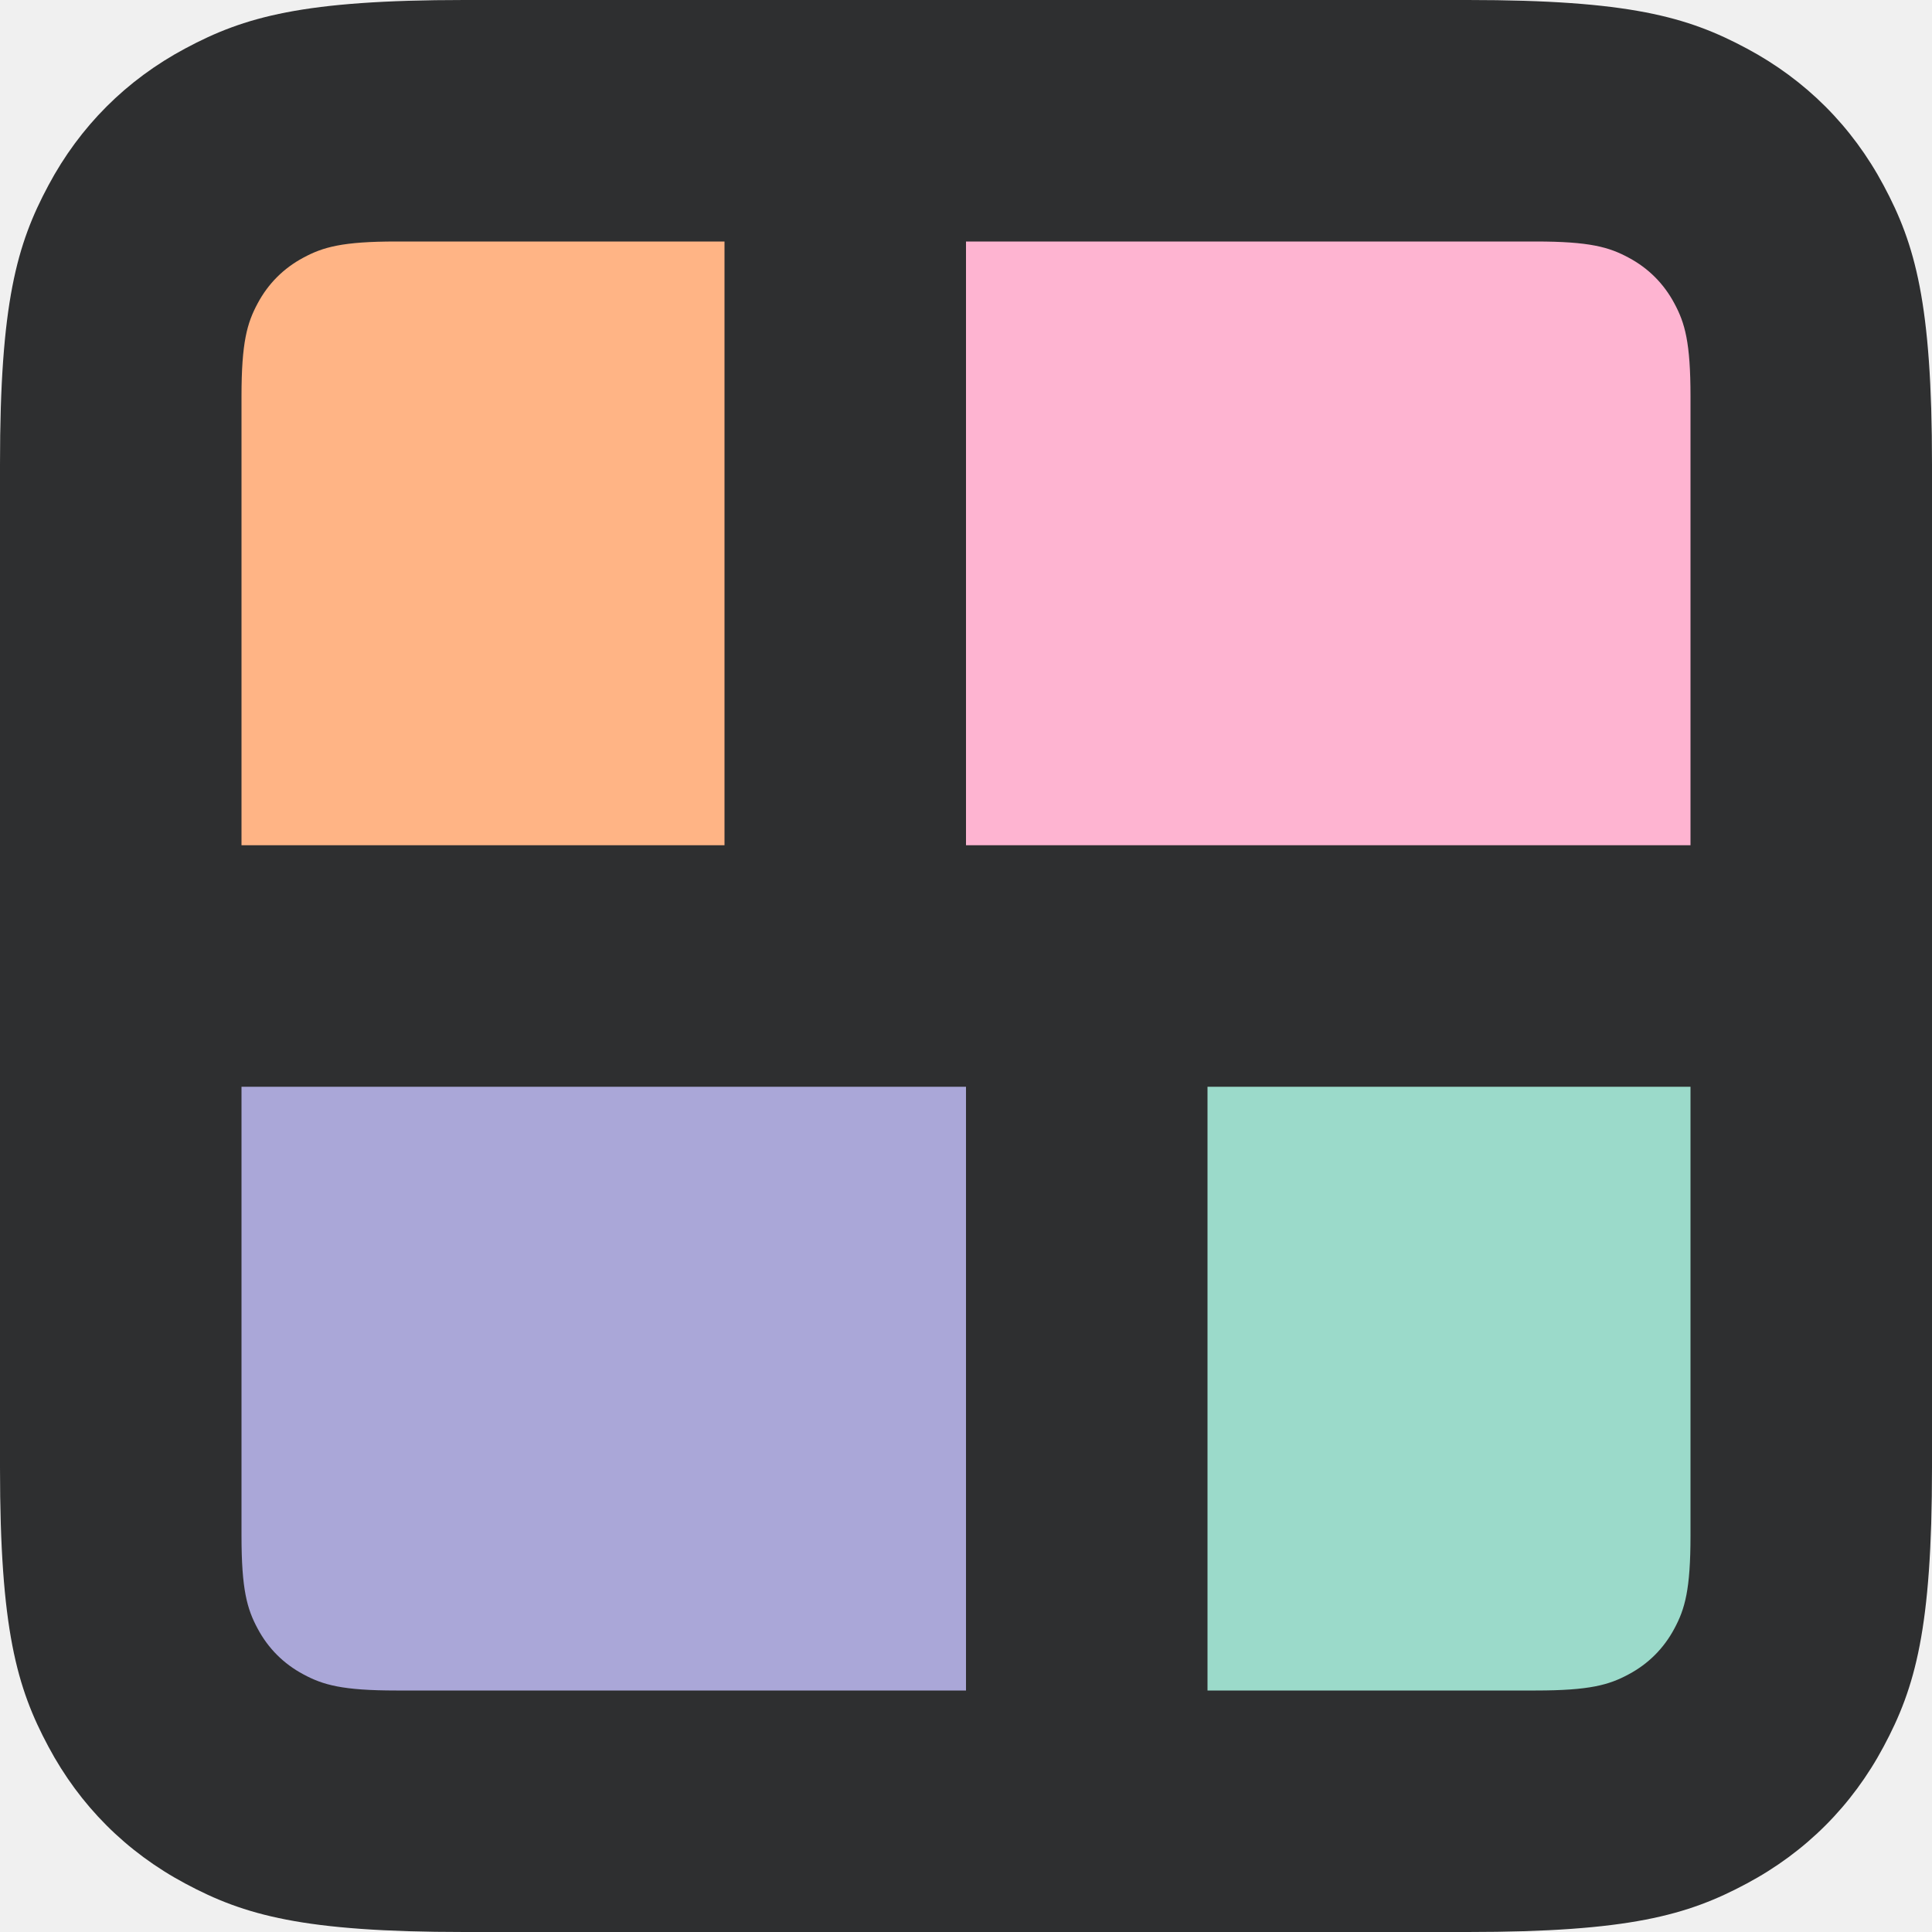
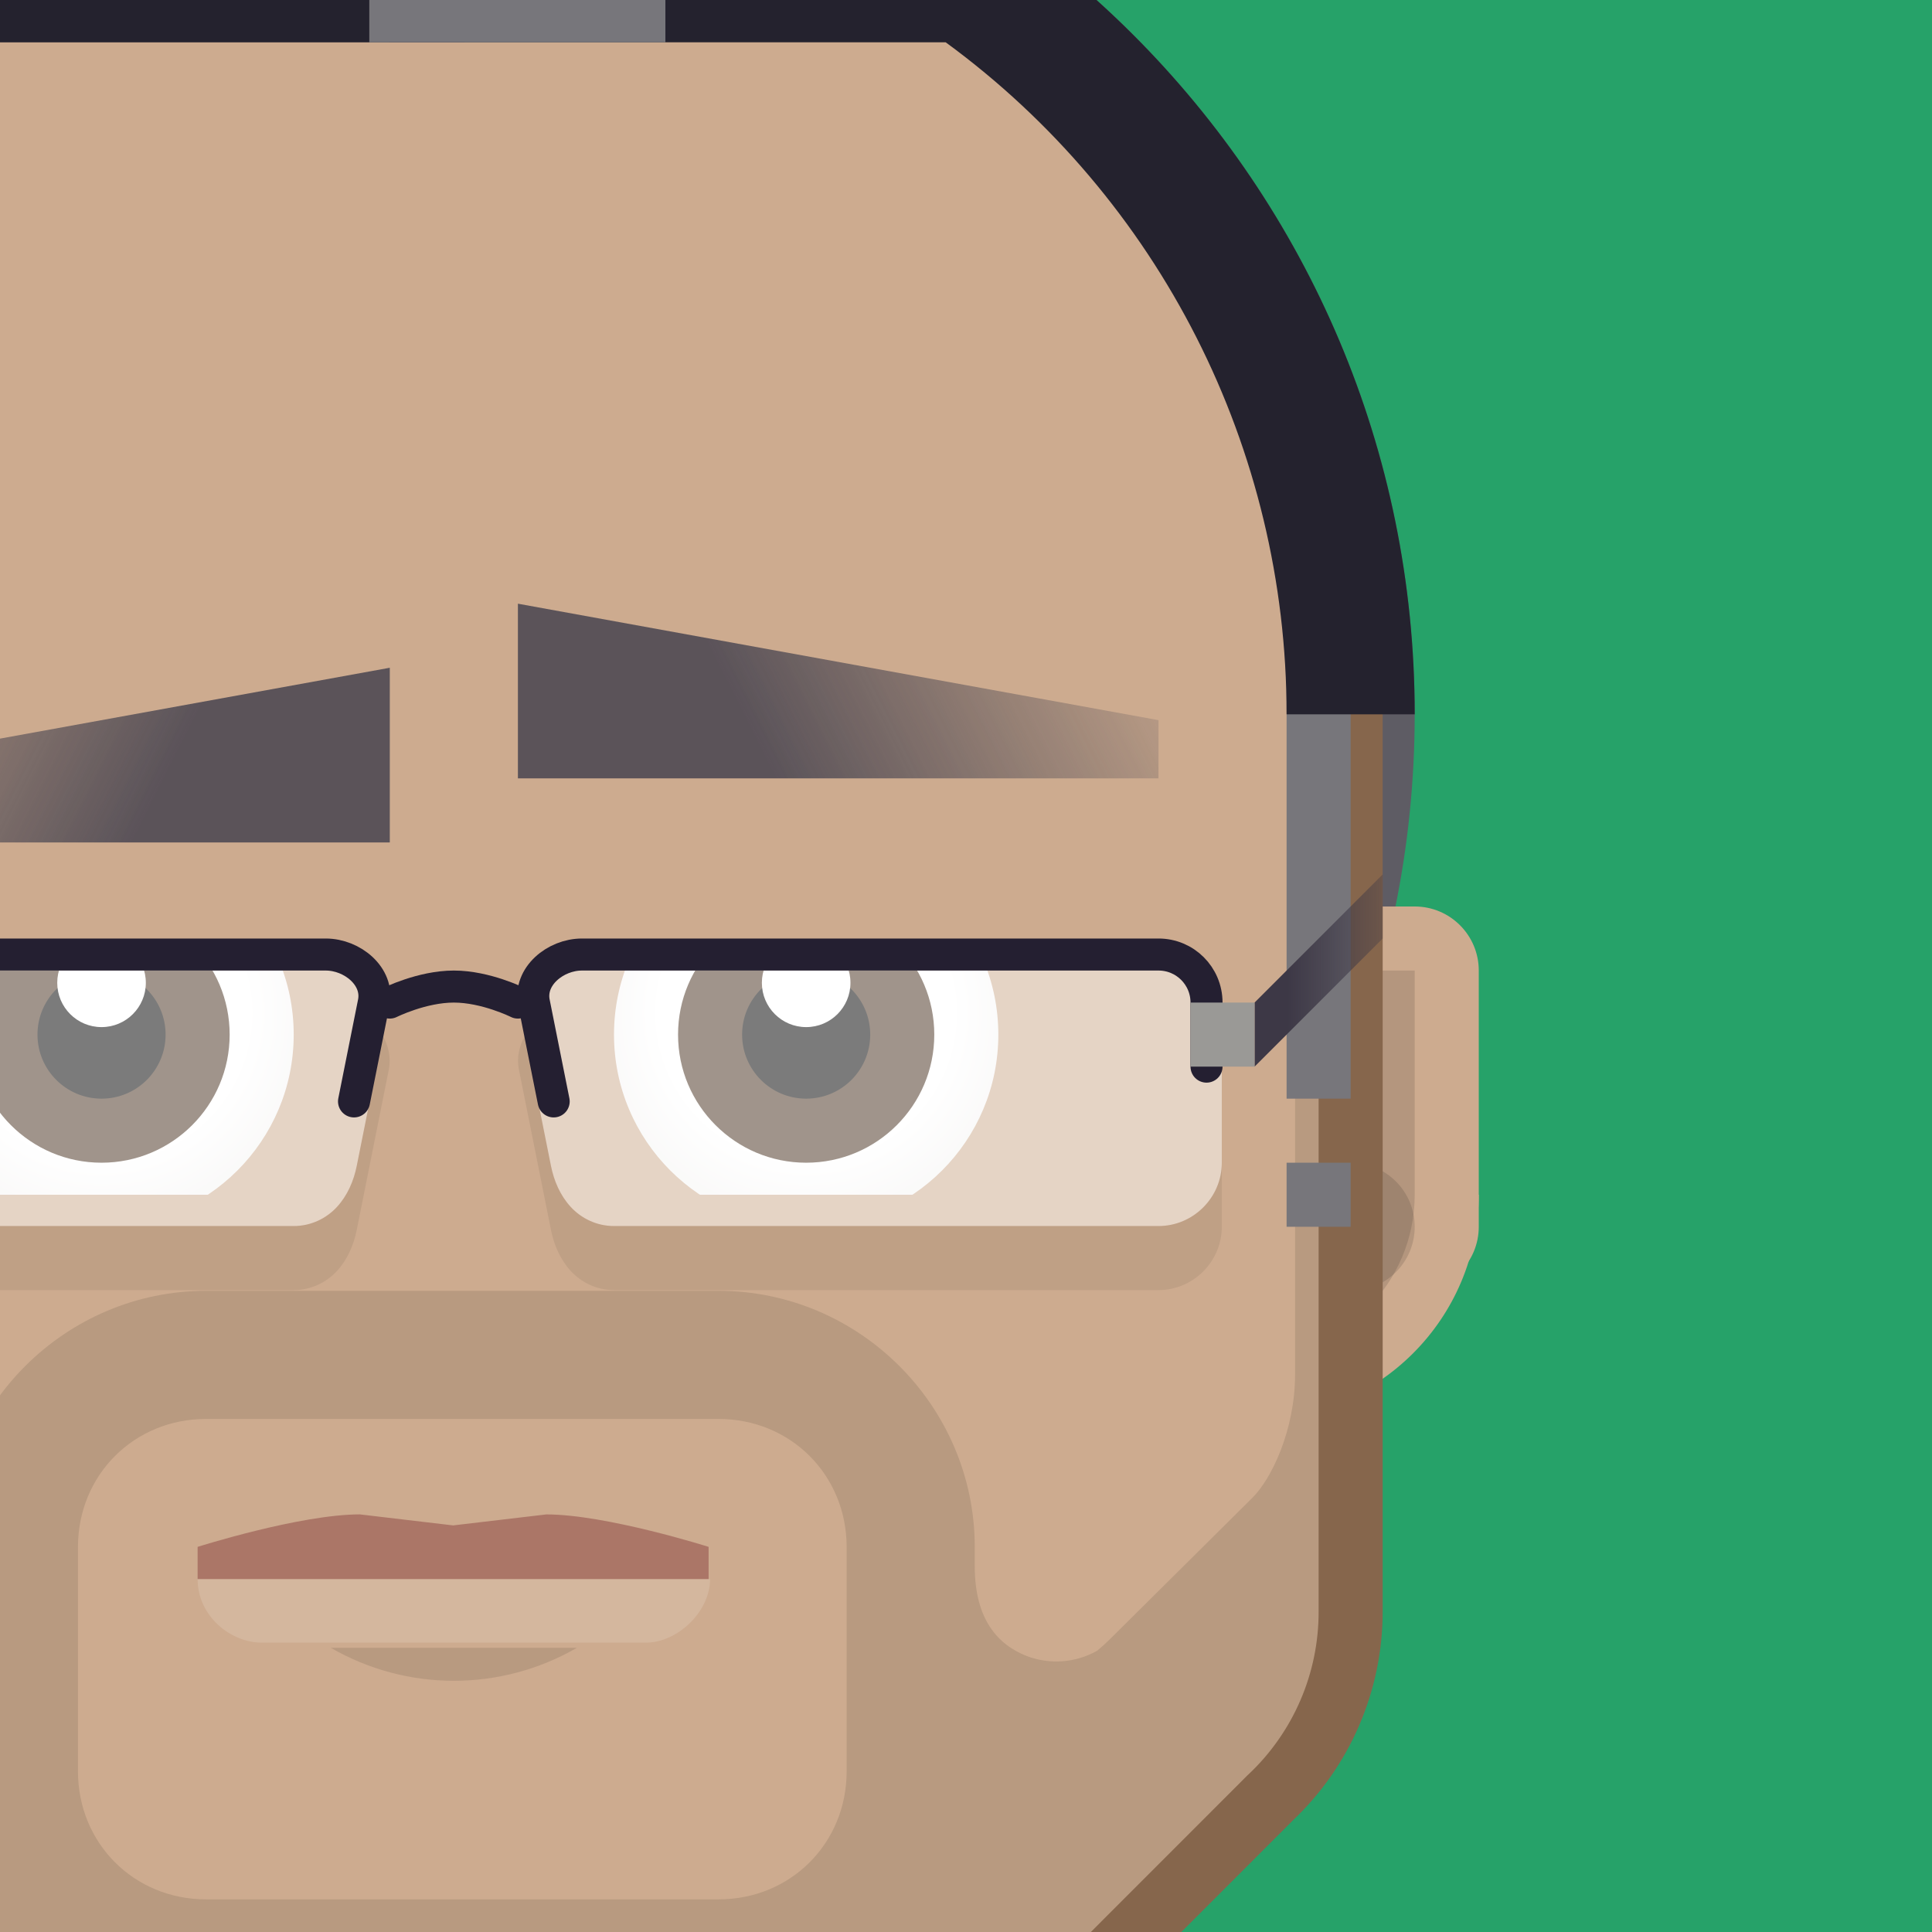
- <svg xmlns="http://www.w3.org/2000/svg" viewBox="0 0 16 16">
-   <g id="favicon" stroke="none" stroke-width="1" fill="none" fill-rule="evenodd">
-     <path d="M3.846,-1.55376046e-16 L12.154,1.55376046e-16 C13.491,-9.02779573e-17 13.976,0.139 14.465,0.401 C14.954,0.662 15.338,1.046 15.599,1.535 C15.861,2.024 16,2.509 16,3.846 L16,12.154 C16,13.491 15.861,13.976 15.599,14.465 C15.338,14.954 14.954,15.338 14.465,15.599 C13.976,15.861 13.491,16 12.154,16 L3.846,16 C2.509,16 2.024,15.861 1.535,15.599 C1.046,15.338 0.662,14.954 0.401,14.465 C0.139,13.976 6.01853049e-17,13.491 -1.03584031e-16,12.154 L1.03584031e-16,3.846 C-6.01853049e-17,2.509 0.139,2.024 0.401,1.535 C0.662,1.046 1.046,0.662 1.535,0.401 C2.024,0.139 2.509,9.02779573e-17 3.846,-1.55376046e-16 Z" id="background" fill="#2E2F30" />
-     <path d="M3.282,2 L6,2 L6,2 L6,7 L2,7 L2,3.282 C2,2.836 2.046,2.675 2.134,2.512 C2.221,2.349 2.349,2.221 2.512,2.134 C2.675,2.046 2.836,2 3.282,2 Z" id="Rectangle" fill="#FFB485" />
-     <path d="M2,9 L8,9 L8,14 L3.282,14 C2.836,14 2.675,13.954 2.512,13.866 C2.349,13.779 2.221,13.651 2.134,13.488 C2.046,13.325 2,13.164 2,12.718 L2,9 L2,9 Z" id="Rectangle-Copy-2" fill="#AAA7D8" />
-     <path d="M8,2 L12.718,2 C13.164,2 13.325,2.046 13.488,2.134 C13.651,2.221 13.779,2.349 13.866,2.512 C13.954,2.675 14,2.836 14,3.282 L14,7 L14,7 L8,7 L8,2 Z" id="Rectangle-Copy" fill="#FEB4D1" />
-     <path d="M10,9 L14,9 L14,12.718 C14,13.164 13.954,13.325 13.866,13.488 C13.779,13.651 13.651,13.779 13.488,13.866 C13.325,13.954 13.164,14 12.718,14 L10,14 L10,14 L10,9 Z" id="Rectangle-Copy-3" fill="#9BDACA" />
+ <svg xmlns="http://www.w3.org/2000/svg" xmlns:xlink="http://www.w3.org/1999/xlink" height="128" width="128" version="1.1" id="svg120">
+   <defs id="defs24">
+     <linearGradient id="c">
+       <stop offset="0" stop-color="#fff" id="stop2" />
+       <stop offset=".727" stop-color="#fff" id="stop4" />
+       <stop offset="1" stop-color="#f6f5f4" id="stop6" />
+     </linearGradient>
+     <linearGradient xlink:href="#a" id="g" gradientUnits="userSpaceOnUse" x1="52.954" y1="229.984" x2="39.951" y2="223.426" gradientTransform="matrix(-1,0,0,1,1180,257)" />
+     <linearGradient id="a">
+       <stop offset="0" stop-color="#4b4752" id="stop10" />
+       <stop offset="1" stop-color="#4b4752" stop-opacity="0" id="stop12" />
+     </linearGradient>
+     <linearGradient xlink:href="#b" id="i" gradientUnits="userSpaceOnUse" gradientTransform="matrix(0.8,0,0,1,18.5,0)" x1="88.781" y1="232.5" x2="94.5" y2="232.5" />
+     <linearGradient id="b">
+       <stop offset="0" stop-color="#3d3846" id="stop16" />
+       <stop offset="1" stop-color="#3d3846" stop-opacity="0" id="stop18" />
+     </linearGradient>
+     <radialGradient xlink:href="#c" id="d" gradientUnits="userSpaceOnUse" gradientTransform="matrix(0.9088,0,0,0.9088,30.459,21.198)" cx="334" cy="231.209" fx="334" fy="231.209" r="7" />
+     <radialGradient xlink:href="#c" id="e" gradientUnits="userSpaceOnUse" gradientTransform="matrix(0.9088,0,0,0.9088,30.459,21.198)" cx="334" cy="231.209" fx="334" fy="231.209" r="7" />
+     <clipPath clipPathUnits="userSpaceOnUse" id="f" />
+   </defs>
+   <rect width="136.193" height="137.808" x="-3.358" y="-3.097" rx="0" ry="0" fill="#99c1f1" id="rect26" style="fill:#26a269" />
+   <path d="m 127.791,197.075 v -35.133 c 0,-12.747 -11.274,-19.477 -23.008,-23.008 l -72.957,-21.941 -75.552,21.944 c -12.241,3.554 -23.008,10.261 -23.008,23.007 v 35.131 z" fill="#63452c" id="path28" style="stroke-width:1.516" />
+   <g transform="matrix(2.121972,0,0,2.121972,-2338.052,-977.5873)" id="g118">
+     <circle style="font-variation-settings:normal" cx="1116" cy="483" r="30" fill="#5e5c64" id="circle30" />
+     <g transform="translate(692,77)" id="g48">
+       <rect style="font-variation-settings:normal" width="8" height="12" x="448" y="412" rx="2" ry="2" fill="#cdab8f" id="rect32" />
+       <path style="font-variation-settings:normal" d="m 456,421 a 7,7 0 0 1 -7,7 v -7 z" fill="#cdab8f" id="path34" />
+       <path style="font-variation-settings:normal" d="m 454,414 v 7 a 5,5 0 0 1 -10,0 c 0,-1.573 0.742,-5.054 2,-5.998 V 414 h 3 z" opacity="0.124" id="path36" />
+       <circle style="font-variation-settings:normal" cx="452" cy="422" r="2" opacity="0.124" id="circle38" />
+       <rect style="font-variation-settings:normal" width="8" height="12" x="-400" y="412" rx="2" ry="2" transform="scale(-1,1)" fill="#cdab8f" id="rect40" />
+       <path style="font-variation-settings:normal" d="m 392,421 a 7,7 0 0 0 7,7 v -7 z" fill="#cdab8f" id="path42" />
+       <path style="font-variation-settings:normal" d="m 394,414 v 7 a 5,5 0 0 0 10,0 c 0,-1.573 -0.742,-5.054 -2,-5.998 V 414 h -3 z" opacity="0.124" id="path44" />
+       <circle style="font-variation-settings:normal" cx="-396" cy="422" r="2" transform="scale(-1,1)" opacity="0.124" id="circle46" />
+     </g>
+     <path d="m 1116,455 a 28,28 0 0 0 -28,28 v 28 c 0,2.308 0.967,4.38 2.52,5.838 l 7.855,7.86 A 7.974,7.974 0 0 0 1104,527 h 24 a 7.974,7.974 0 0 0 5.625,-2.303 l 7.856,-7.86 A 7.973,7.973 0 0 0 1144,511 v -28 a 28,28 0 0 0 -28,-28 z" fill="#cdab8f" id="path50" />
+     <path style="font-variation-settings:normal" d="m 1113.066,507.98 c -1.87,0 -5.066,1.014 -5.066,1.014 V 510 h 15.954 v -1.006 c 0,0 -3.197,-1.013 -5.067,-1.013 l -2.91,0.343 z" opacity="0.35" fill="#6c131e" id="path52" />
+     <path style="line-height:normal;font-variant-ligatures:normal;font-variant-position:normal;font-variant-caps:normal;font-variant-numeric:normal;font-variant-alternates:normal;font-variant-east-asian:normal;font-feature-settings:normal;font-variation-settings:normal;text-indent:0;text-align:start;text-decoration-line:none;text-decoration-style:solid;text-decoration-color:#000000;text-transform:none;text-orientation:mixed;white-space:normal;shape-padding:0;shape-margin:0;inline-size:0;isolation:auto;mix-blend-mode:normal;solid-color:#000000;solid-opacity:1" d="m 1108,510 h 16 c 0,1.019 -1.02,1.984 -2,1.984 h -12 c -0.964,0 -2,-0.822 -2,-1.984 z" color="#000000" font-weight="400" font-family="sans-serif" overflow="visible" opacity="0.137" fill="#ffffff" id="path54" />
+     <path style="font-variation-settings:normal" d="m 1119.842,512.146 a 7.683,7.683 0 0 1 -7.684,0" opacity="0.25" fill-opacity="0.402" id="path56" />
+     <g transform="translate(771,261)" id="g66">
+       <circle cx="334" cy="232" r="6" fill="url(#d)" id="circle58" style="fill:url(#d)" />
+       <circle cx="334" cy="232" r="4" fill="#47311f" id="circle60" />
+       <circle cx="334" cy="232" r="2" id="circle62" />
+       <circle cx="334" cy="230.383" r="1.383" fill="#ffffff" id="circle64" />
+     </g>
+     <g transform="translate(793,261)" id="g76">
+       <circle cx="334" cy="232" r="6" fill="url(#e)" id="circle68" style="fill:url(#e)" />
+       <circle cx="334" cy="232" r="4" fill="#47311f" id="circle70" />
+       <circle cx="334" cy="232" r="2" id="circle72" />
+       <circle cx="334" cy="230.383" r="1.383" fill="#ffffff" id="circle74" />
+     </g>
+     <path d="m 1137,484 h -20 v 7 h 20 z m 0,14 h -20 v 7 h 20 z m -42,0 h 20 v 7 h -20 z" fill="#cdab8f" id="path78" />
+     <path d="m 1088.264,487 v 24 c 0,2.308 0.967,4.38 2.52,5.838 l 7.856,7.859 a 7.974,7.974 0 0 0 5.625,2.303 h 24 a 7.974,7.974 0 0 0 5.625,-2.303 l 7.855,-7.859 a 7.975,7.975 0 0 0 2.52,-5.838 v -24 h -2 v 16.602 c 0,1.749 -0.74,3.27 -1.329,3.856 l -4.452,4.418 a 6.035,6.035 0 0 1 -0.401,0.363 2.598,2.598 0 0 1 -2.202,0.161 c -0.888,-0.35 -1.617,-1.131 -1.617,-2.798 V 509 c 0,-4.397 -3.602,-8 -8,-8 h -16 c -4.397,0 -8,3.603 -8,8 v 0.602 c 0,1.667 -0.729,2.448 -1.617,2.798 a 2.595,2.595 0 0 1 -2.2,-0.161 6.035,6.035 0 0 1 -0.404,-0.363 l -4.45,-4.418 c -0.59,-0.586 -1.328,-2.107 -1.328,-3.856 V 487 Z m 20,18 h 16 c 2.251,0 4,1.75 4,4 v 7 c 0,2.25 -1.749,4 -4,4 h -16 c -2.25,0 -4,-1.75 -4,-4 v -7 c 0,-2.25 1.75,-4 4,-4 z" fill="#b89a80" id="path80" />
+     <g clip-path="url(#f)" transform="translate(1052,259)" opacity="0.1" id="g84">
+       <path style="line-height:normal;font-variant-ligatures:normal;font-variant-position:normal;font-variant-caps:normal;font-variant-numeric:normal;font-variant-alternates:normal;font-variant-east-asian:normal;font-feature-settings:normal;font-variation-settings:normal;text-indent:0;text-align:start;text-decoration-line:none;text-decoration-style:solid;text-decoration-color:#000000;text-transform:none;text-orientation:mixed;white-space:normal;shape-padding:0;shape-margin:0;inline-size:0;isolation:auto;mix-blend-mode:normal;solid-color:#000000;solid-opacity:1" d="m 56,242 c -4.397,0 -8,3.603 -8,8 v 7 c 0,4.397 3.603,8 8,8 h 16 c 4.397,0 8,-3.603 8,-8 v -7 c 0,-4.397 -3.603,-8 -8,-8 z" color="#000000" font-weight="400" font-family="sans-serif" overflow="visible" id="path82" />
+     </g>
+     <path d="m 1112.443,484 h -20 v 7 h 20 z" fill="#cdab8f" id="path86" />
+     <path style="line-height:normal;font-variant-ligatures:normal;font-variant-position:normal;font-variant-caps:normal;font-variant-numeric:normal;font-variant-alternates:normal;font-variant-east-asian:normal;font-feature-settings:normal;font-variation-settings:normal;text-indent:0;text-align:start;text-decoration-line:none;text-decoration-style:solid;text-decoration-color:#000000;text-transform:none;text-orientation:mixed;white-space:normal;shape-padding:0;shape-margin:0;inline-size:0;isolation:auto;mix-blend-mode:normal;solid-color:#000000;solid-opacity:1" d="m 1116,454 c -16.004,0 -29,12.996 -29,29 v 28 a 8.984,8.984 0 0 0 2.836,6.566 l -0.024,-0.021 7.858,7.861 v 0.002 A 8.987,8.987 0 0 0 1104,528 h 24 c 2.464,0 4.705,-0.99 6.328,-2.592 v -0.002 l 7.858,-7.861 -0.024,0.021 A 8.984,8.984 0 0 0 1145,511 v -28 c 0,-16.004 -12.996,-29 -29,-29 z m 0,2 c 14.924,0 27,12.077 27,27 v 28 a 6.963,6.963 0 0 1 -2.203,5.11 l -0.012,0.01 -7.863,7.866 A 6.96,6.96 0 0 1 1128,526 h -24 a 6.96,6.96 0 0 1 -4.918,-2.01 v -0.004 l -7.863,-7.867 -0.012,-0.01 A 6.963,6.963 0 0 1 1089,511 v -28 c 0,-14.923 12.076,-27 27,-27 z" color="#000000" font-weight="400" font-family="sans-serif" overflow="visible" fill="#86664c" id="path88" />
+     <path id="h" style="font-variation-settings:normal;fill:url(#g)" d="m 1118,479.546 20,3.636 V 485 h -20 z" display="inline" opacity="0.876" vector-effect="none" fill="url(#g)" fill-opacity="1" stroke="none" stroke-width="7" stroke-linecap="square" stroke-linejoin="miter" stroke-miterlimit="4" stroke-dasharray="none" stroke-dashoffset="0" stroke-opacity="1" stop-color="#000000" />
+     <use xlink:href="#h" transform="matrix(-1,0,0,1,2232,2)" width="100%" height="100%" id="use91" x="0" y="0" />
+     <path style="font-variation-settings:normal" fill="#77767b" d="m 1088,480.882 h 2 V 495 h -2 z M 1142,480 h 2 v 15 h -2 z m -54,17.118 h 2 V 499 h -2 z M 1142,497 h 2 v 2 h -2 z" id="path93" />
+     <g transform="translate(1052,260)" id="g112">
+       <g id="j" fill="none" stroke="#241f31" stroke-width="1" stroke-miterlimit="4" stroke-dasharray="none">
+         <path style="font-variation-settings:normal" d="m 68,230.023 c -0.547,0 -1.065,0.213 -1.45,0.573 -0.383,0.36 -0.636,0.912 -0.519,1.498 l 1,5 c 0.095,0.475 0.291,0.93 0.617,1.285 0.327,0.355 0.805,0.598 1.352,0.598 h 17 c 1.087,0 1.977,-0.89 1.977,-1.977 v -5 c 0,-1.087 -0.89,-1.977 -1.977,-1.977 z" opacity="0.483" fill="#ffffff" stroke="none" stroke-linecap="square" id="path95" />
+         <path style="font-variation-settings:normal" d="M 67.117,235.086 66.5,232 c -0.163,-0.815 0.669,-1.5 1.5,-1.5 h 18 c 0.831,0 1.5,0.669 1.5,1.5 v 2" stroke-linecap="round" id="path97" />
+         <path style="font-variation-settings:normal;fill:url(#i)" d="m 88.5,231.5 4,-4 v 2 l -4,4 z" fill="url(#i)" stroke="none" stroke-linecap="round" transform="translate(0.5,0.5)" id="path99" />
+         <path style="font-variation-settings:normal" d="m 74.219,77.035 c -0.174,0.31 -0.264,0.675 -0.188,1.059 l 1,5 c 0.095,0.475 0.291,0.93 0.617,1.285 0.327,0.355 0.805,0.598 1.352,0.598 h 17 c 1.087,0 1.977,-0.89 1.977,-1.977 v -2 c 0,1.087 -0.89,1.977 -1.977,1.977 H 77 a 1.834,1.834 0 0 1 -1.352,-0.598 c -0.326,-0.356 -0.522,-0.81 -0.617,-1.285 z" transform="translate(-8,156)" opacity="0.07" fill="#000000" stroke="none" stroke-linecap="square" id="path101" />
+       </g>
+       <use xlink:href="#j" transform="matrix(-1,0,0,1,128,0)" width="100%" height="100%" id="use104" x="0" y="0" />
+       <path d="m 62,232 c 0,0 1,-0.5 2,-0.5 1,0 2,0.5 2,0.5" fill="none" stroke="#241f31" stroke-linecap="round" id="path106" />
+       <path style="font-variation-settings:normal" fill="#9a9996" d="m 87,232 h 2 v 2 h -2 z" id="path108" />
+       <path style="font-variation-settings:normal" fill="#c0bfbc" d="m 39,232 h 2 v 2 h -2 z" id="path110" />
+     </g>
+     <path d="M 1115.855,453 C 1099.343,453.08 1086,466.488 1086,483 h 4 a 26,26 0 0 1 10.646,-20.98 l 30.71,-0.002 A 26,26 0 0 1 1142,483 h 4 c 0,-16.569 -13.431,-30 -30,-30 a 29,29 0 0 0 -0.144,0 z" fill="#24222e" id="path114" />
+     <path style="font-variation-settings:normal" d="m 1115.856,453 c -0.841,0.004 -1.672,0.05 -2.496,0.123 v 8.896 l 9.245,-0.001 v -8.279 a 30.074,30.074 0 0 0 -6.75,-0.739 z" fill="#77767b" id="path116" />
  </g>
-   <style>
- 			@media (prefers-color-scheme: dark) { #background { fill: #ffffff; } }
- 		</style>
</svg>
